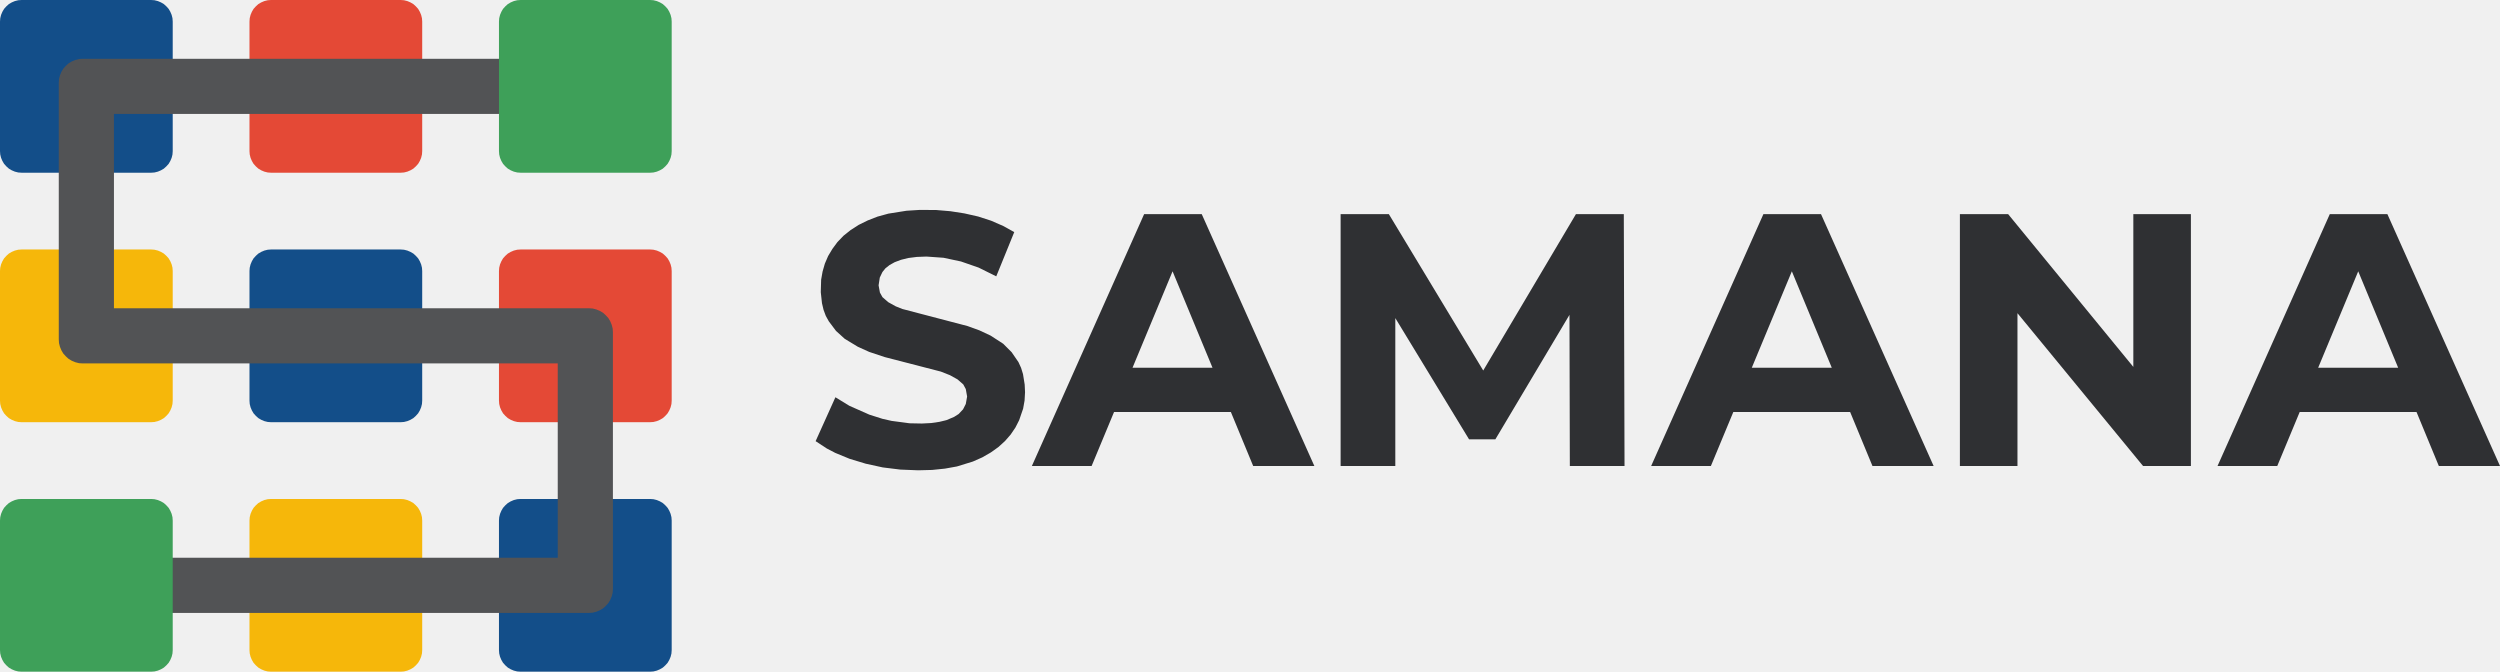
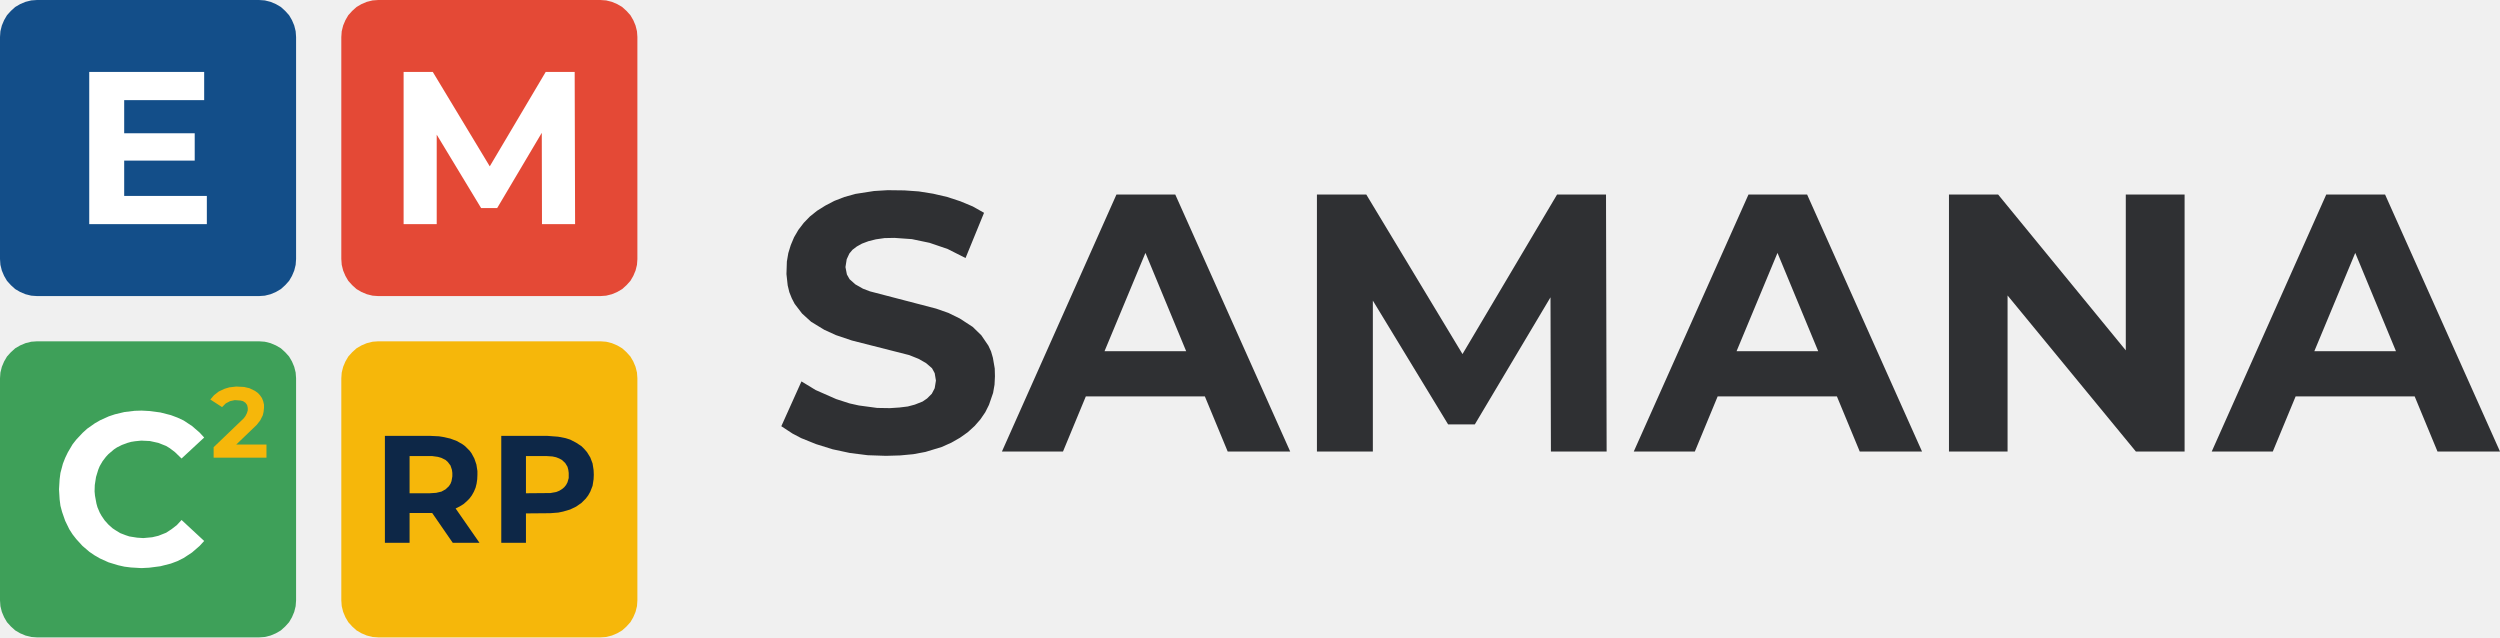
- <svg xmlns="http://www.w3.org/2000/svg" viewBox="0 0 2084.3 560.0" role="img" aria-label="Samana by Sattva">
-   <path fill="#134e89" d="M126 0L18 0L15.2 0.2L12.4 0.9L9.8 2L7.4 3.4L5.3 5.3L3.4 7.4L2 9.8L0.9 12.4L0.2 15.2L0 18L0 126L0.2 128.8L0.9 131.6L2 134.2L3.4 136.6L5.3 138.7L7.4 140.6L9.8 142L12.4 143.1L15.2 143.8L18 144L126 144L128.8 143.8L131.6 143.1L134.2 142L136.6 140.6L138.7 138.7L140.6 136.6L142 134.2L143.1 131.6L143.8 128.8L144 126L144 18L143.8 15.2L143.1 12.4L142 9.8L140.6 7.4L138.7 5.3L136.6 3.4L134.2 2L131.6 0.9L128.8 0.2Z" />
-   <path fill="#e44936" d="M334 0L226 0L223.2 0.2L220.4 0.9L217.8 2L215.4 3.4L213.3 5.3L211.4 7.4L210 9.8L208.9 12.4L208.2 15.2L208 18L208 126L208.2 128.8L208.9 131.6L210 134.2L211.4 136.6L213.3 138.7L215.4 140.6L217.8 142L220.4 143.1L223.2 143.8L226 144L334 144L336.8 143.8L339.6 143.1L342.2 142L344.6 140.6L346.7 138.7L348.6 136.6L350 134.2L351.1 131.6L351.8 128.8L352 126L352 18L351.8 15.2L351.1 12.4L350 9.8L348.6 7.4L346.7 5.3L344.6 3.4L342.2 2L339.6 0.9L336.8 0.2Z" />
-   <path fill="#f6b70a" d="M126 208L18 208L15.2 208.2L12.4 208.9L9.8 210L7.4 211.4L5.3 213.3L3.4 215.4L2 217.8L0.9 220.4L0.2 223.2L0 226L0 334L0.2 336.8L0.9 339.6L2 342.2L3.4 344.6L5.3 346.7L7.4 348.6L9.8 350L12.4 351.1L15.2 351.8L18 352L126 352L128.8 351.8L131.6 351.1L134.2 350L136.6 348.6L138.7 346.7L140.6 344.6L142 342.2L143.1 339.6L143.8 336.8L144 334L144 226L143.8 223.2L143.1 220.4L142 217.8L140.6 215.4L138.7 213.3L136.6 211.4L134.2 210L131.6 208.9L128.8 208.2Z" />
-   <path fill="#134e89" d="M334 208L226 208L223.2 208.2L220.4 208.9L217.8 210L215.4 211.4L213.3 213.3L211.4 215.4L210 217.8L208.9 220.4L208.2 223.2L208 226L208 334L208.2 336.8L208.9 339.6L210 342.2L211.4 344.6L213.3 346.7L215.4 348.6L217.8 350L220.4 351.1L223.2 351.8L226 352L334 352L336.8 351.8L339.6 351.1L342.2 350L344.6 348.6L346.7 346.7L348.6 344.6L350 342.2L351.1 339.6L351.8 336.8L352 334L352 226L351.8 223.2L351.1 220.4L350 217.8L348.6 215.4L346.7 213.3L344.6 211.4L342.2 210L339.6 208.9L336.8 208.2Z" />
-   <path fill="#e44936" d="M542 208L434 208L431.2 208.2L428.4 208.9L425.8 210L423.4 211.4L421.3 213.3L419.4 215.4L418 217.8L416.9 220.4L416.2 223.2L416 226L416 334L416.2 336.8L416.9 339.6L418 342.2L419.4 344.6L421.3 346.7L423.4 348.6L425.8 350L428.4 351.1L431.2 351.8L434 352L542 352L544.8 351.8L547.6 351.1L550.2 350L552.6 348.6L554.7 346.7L556.6 344.6L558 342.2L559.1 339.6L559.8 336.8L560 334L560 226L559.8 223.2L559.1 220.4L558 217.8L556.6 215.4L554.7 213.3L552.6 211.4L550.2 210L547.6 208.9L544.8 208.2Z" />
-   <path fill="#f6b70a" d="M334 416L226 416L223.2 416.2L220.4 416.9L217.8 418L215.4 419.4L213.3 421.3L211.4 423.4L210 425.8L208.9 428.4L208.2 431.2L208 434L208 542L208.2 544.8L208.9 547.6L210 550.2L211.4 552.6L213.3 554.7L215.4 556.6L217.8 558L220.4 559.1L223.2 559.8L226 560L334 560L336.8 559.8L339.6 559.1L342.2 558L344.6 556.6L346.7 554.7L348.6 552.6L350 550.2L351.1 547.6L351.8 544.8L352 542L352 434L351.8 431.2L351.1 428.4L350 425.8L348.6 423.4L346.7 421.3L344.6 419.4L342.2 418L339.6 416.9L336.8 416.2Z" />
-   <path fill="#134e89" d="M542 416L434 416L431.2 416.2L428.4 416.9L425.8 418L423.4 419.4L421.3 421.3L419.4 423.4L418 425.8L416.9 428.4L416.2 431.2L416 434L416 542L416.2 544.8L416.9 547.6L418 550.2L419.4 552.6L421.3 554.7L423.4 556.6L425.8 558L428.4 559.1L431.2 559.8L434 560L542 560L544.8 559.8L547.6 559.1L550.2 558L552.6 556.6L554.7 554.7L556.6 552.6L558 550.2L559.1 547.6L559.8 544.8L560 542L560 434L559.8 431.2L559.1 428.4L558 425.8L556.6 423.4L554.7 421.3L552.6 419.4L550.2 418L547.6 416.9L544.8 416.2Z" />
-   <path fill="#525355" d="M65.9 49.2L62.8 50L59.9 51.2L57.2 52.8L54.9 54.9L52.8 57.2L51.2 59.9L50 62.8L49.2 65.9L49 69L49 283L49.2 286.1L50 289.2L51.2 292.1L52.8 294.8L54.9 297.1L57.2 299.2L59.9 300.8L62.8 302L65.9 302.8L69 303L465 303L465 465L142.5 465L142.5 511L491 511L494.1 510.8L497.2 510L500.1 508.8L502.8 507.2L505.1 505.1L507.2 502.8L508.8 500.1L510 497.2L510.8 494.1L511 491L511 277L510.8 273.9L510 270.8L508.8 267.9L507.2 265.2L505.1 262.9L502.8 260.8L500.1 259.2L497.2 258L494.1 257.2L491 257L95 257L95 95L417.5 95L417.5 49L69 49Z" />
-   <path fill="#3ea059" d="M126 416L18 416L15.2 416.2L12.4 416.9L9.8 418L7.4 419.4L5.3 421.3L3.4 423.4L2 425.8L0.9 428.4L0.2 431.2L0 434L0 542L0.2 544.8L0.9 547.6L2 550.2L3.4 552.6L5.3 554.7L7.4 556.6L9.8 558L12.4 559.1L15.2 559.8L18 560L126 560L128.8 559.8L131.6 559.1L134.2 558L136.6 556.6L138.7 554.7L140.6 552.6L142 550.2L143.1 547.6L143.8 544.8L144 542L144 434L143.8 431.2L143.1 428.4L142 425.8L140.6 423.4L138.7 421.3L136.6 419.4L134.2 418L131.6 416.9L128.8 416.2Z" />
-   <path fill="#3ea059" d="M542 0L434 0L431.2 0.2L428.4 0.9L425.8 2L423.4 3.4L421.3 5.3L419.4 7.4L418 9.8L416.9 12.4L416.2 15.2L416 18L416 126L416.2 128.8L416.9 131.6L418 134.2L419.4 136.6L421.3 138.7L423.4 140.6L425.8 142L428.4 143.1L431.2 143.8L434 144L542 144L544.8 143.8L547.6 143.1L550.2 142L552.6 140.6L554.7 138.7L556.6 136.6L558 134.2L559.1 131.6L559.8 128.8L560 126L560 18L559.8 15.2L559.1 12.4L558 9.8L556.6 7.4L554.7 5.3L552.6 3.4L550.2 2L547.6 0.9L544.8 0.2Z" />
-   <path fill="#2f3033" fill-rule="evenodd" d="M777.1 391.8L787.8 390.7L797.8 388.9L811.1 384.8L819 381.3L826.1 377.2L832.4 372.7L837.9 367.7L842.6 362.3L846.6 356.4L849.7 350.3L853 340.7L854.2 334L854.6 327L854.3 320.6L852.9 311.9L851.3 306.7L849.1 301.9L843.4 293.6L836.4 286.6L825.9 279.8L816.5 275.4L806.5 271.8L752.3 257.6L746.8 255.4L740.5 251.9L735.7 247.7L733.6 243.9L732.5 237.9L733.5 231.4L735.7 226.8L738.2 223.7L741.6 221L745.9 218.6L751.2 216.6L757.3 215.1L764.4 214.2L772.4 213.9L786.6 214.9L801.2 218L815.9 223.1L830.6 230.4L845.6 193.5L836.4 188.4L826.3 184L815.5 180.5L804 177.9L792.4 176.1L780.6 175.1L766.9 175L755.8 175.7L740.7 178.1L731.6 180.6L723.4 183.8L715.9 187.5L709.2 191.8L703.3 196.5L698.2 201.8L694 207.5L690.4 213.5L687.7 219.8L685.8 226.4L684.6 233.2L684.3 243.6L685.3 252.8L686.6 258.3L688.5 263.4L691 267.9L697 275.9L704.3 282.5L715.2 289.1L724.7 293.4L737.6 297.7L784.4 309.8L792 312.8L798.3 316.3L803.1 320.5L805.2 324.4L806.3 330.6L805.2 336.8L802.9 341.3L799.2 345.2L795.4 347.6L789 350.3L783.2 351.7L776.4 352.7L768.6 353.1L758.3 352.9L743.3 350.9L735.8 349.2L724.8 345.7L708.1 338.3L696.5 331.2L680 367.8L689.3 373.9L696.4 377.6L708.3 382.5L721.8 386.6L736 389.7L750.6 391.5L765.5 392.1ZM928.8 343.5L1026.2 343.5L1044.8 388.5L1095.8 388.5L1001.9 178.5L953.9 178.5L860.3 388.5L910.1 388.5ZM977.6 226.2L1010.9 306.6L944.2 306.6ZM1224.8 366.3L1246.7 366.3L1308.5 262.5L1308.8 388.5L1354.4 388.5L1353.8 178.5L1313.9 178.5L1236.6 308.9L1157.9 178.5L1117.7 178.5L1117.7 388.5L1163.3 388.5L1163.3 265.2ZM1426.4 388.5L1445.1 343.5L1542.5 343.5L1561.1 388.5L1612.1 388.5L1518.2 178.5L1470.2 178.5L1376.6 388.5ZM1460.5 306.6L1493.9 226.2L1527.2 306.6ZM1786.7 388.5L1826.6 388.5L1826.6 178.5L1778.6 178.5L1778.6 305.9L1674.2 178.5L1634 178.5L1634 388.5L1682 388.5L1682 261.1ZM1917.3 343.5L2014.7 343.5L2033.3 388.5L2084.3 388.5L1990.4 178.5L1942.4 178.5L1848.8 388.5L1898.6 388.5ZM1966.1 226.2L1999.4 306.6L1932.7 306.6Z" />
+ <svg xmlns="http://www.w3.org/2000/svg" viewBox="0 0 1215.9 310.0" role="img" aria-label="Samana, EMCRP software">
+   <g transform="translate(0.0 0.0)">
+     <path fill="#134e89" fill-rule="evenodd" d="M126 0L18 0L15.2 0.2L12.4 0.9L9.8 2L7.4 3.4L5.3 5.3L3.4 7.4L2 9.8L0.9 12.4L0.2 15.2L0 18L0 126L0.2 128.8L0.9 131.6L2 134.2L3.4 136.6L5.3 138.7L7.4 140.6L9.8 142L12.4 143.1L15.2 143.8L18 144L126 144L128.8 143.8L131.6 143.1L134.2 142L136.6 140.6L138.7 138.7L140.6 136.6L142 134.2L143.1 131.6L143.8 128.8L144 126L144 18L143.8 15.2L143.1 12.4L142 9.8L140.6 7.4L138.7 5.3L136.6 3.4L134.2 2L131.6 0.9L128.8 0.2Z" />
+     <path fill="#e44936" fill-rule="evenodd" d="M292 0L184 0L181.2 0.2L178.4 0.9L175.8 2L173.4 3.4L171.3 5.3L169.4 7.4L168 9.8L166.9 12.4L166.2 15.2L166 18L166 126L166.2 128.8L166.9 131.6L168 134.2L169.4 136.6L171.3 138.7L173.4 140.6L175.8 142L178.4 143.1L181.2 143.8L184 144L292 144L294.8 143.8L297.6 143.1L300.2 142L302.6 140.6L304.7 138.7L306.6 136.6L308 134.2L309.1 131.6L309.8 128.8L310 126L310 18L309.8 15.2L309.1 12.4L308 9.8L306.6 7.4L304.7 5.3L302.6 3.4L300.2 2L297.6 0.9L294.8 0.2Z" />
+     <path fill="#3ea059" fill-rule="evenodd" d="M126 166L18 166L15.2 166.2L12.4 166.9L9.8 168L7.4 169.4L5.3 171.3L3.4 173.4L2 175.8L0.9 178.4L0.2 181.2L0 184L0 292L0.2 294.8L0.9 297.6L2 300.2L3.4 302.6L5.3 304.7L7.4 306.6L9.8 308L12.4 309.1L15.2 309.8L18 310L126 310L128.8 309.8L131.6 309.1L134.2 308L136.6 306.6L138.7 304.7L140.6 302.6L142 300.2L143.1 297.6L143.8 294.8L144 292L144 184L143.8 181.2L143.1 178.4L142 175.8L140.6 173.4L138.7 171.3L136.6 169.4L134.2 168L131.6 166.9L128.8 166.2Z" />
+     <path fill="#f6b70a" fill-rule="evenodd" d="M292 166L184 166L181.2 166.2L178.4 166.9L175.8 168L173.4 169.4L171.3 171.3L169.4 173.4L168 175.8L166.9 178.4L166.2 181.2L166 184L166 292L166.2 294.8L166.9 297.6L168 300.2L169.4 302.6L171.3 304.7L173.4 306.6L175.8 308L178.4 309.1L181.2 309.8L184 310L292 310L294.8 309.8L297.6 309.1L300.2 308L302.6 306.6L304.7 304.7L306.6 302.6L308 300.2L309.1 297.6L309.8 294.8L310 292L310 184L309.8 181.2L309.1 178.4L308 175.8L306.6 173.4L304.7 171.3L302.6 169.4L300.2 168L297.6 166.9L294.8 166.2Z" />
+     <path fill="#ffffff" fill-rule="evenodd" d="M43.4 109L100.6 109L100.6 95.3L60.4 95.3L60.4 78.1L94.7 78.1L94.7 64.8L60.4 64.8L60.4 48.7L99.3 48.7L99.3 35L43.4 35ZM212.4 65.5L234 101.2L241.8 101.2L263.5 64.6L263.6 109L279.7 109L279.5 35L265.4 35L238.2 80.9L210.5 35L196.3 35L196.3 109L212.4 109ZM78 275.4L83.1 274.1L86.3 272.9L89.3 271.4L93.4 268.7L97.1 265.5L99.3 263.1L88.3 252.9L86 255.4L83.4 257.4L80.8 259.1L77 260.6L74 261.3L69.7 261.7L66.7 261.5L62.9 260.9L61.1 260.3L58.5 259.3L56.2 257.9L54.7 256.9L52.7 255.1L50.9 253.1L49.4 250.9L48.5 249.3L47.4 246.7L46.9 244.9L46.2 241.1L46 239L46.1 235.9L46.7 232L47.8 228.4L48.5 226.7L49.9 224.3L51.5 222.2L52.7 220.9L55.4 218.6L56.9 217.6L59.3 216.4L62 215.4L63.8 214.9L65.7 214.6L68.7 214.3L72.9 214.5L77 215.4L80.8 216.9L82.6 218L85.1 219.9L88.3 223L99.3 212.8L97.1 210.4L93.4 207.2L89.3 204.5L86.3 203.1L83.1 201.9L78 200.6L72.6 199.9L68.9 199.7L65.5 199.8L60.5 200.4L55.9 201.5L52.9 202.5L48.7 204.4L46.1 205.9L42.4 208.5L40.2 210.5L37.1 213.8L35.3 216.1L33 220L31.7 222.7L30.6 225.5L29.4 230L29 233.1L28.7 238L29 242.9L29.4 246L30.2 249L31.7 253.3L33.7 257.4L35.3 259.9L37.1 262.2L40.1 265.5L43.5 268.4L46 270.1L48.6 271.6L52.8 273.5L57.4 274.9L60.5 275.6L63.7 276L68.8 276.3L72.6 276.1Z" />
+     <path fill="#f6b70a" fill-rule="evenodd" d="M103.9 222.6L103.9 217.5L118.5 203.5L119.4 202.3L120.1 200.9L120.5 199.6L120.5 198.4L120.2 197L119.4 195.9L118.2 195.1L117 194.8L114.2 194.6L111.9 195.1L109.8 196.2L108 198L102.3 194.3L104.1 192.2L106.4 190.4L109.2 189.1L111.5 188.4L114.9 188L118.7 188.2L121.3 188.8L124 190.1L125.4 191.1L126.5 192.3L127.4 193.6L128 195.1L128.4 196.8L128.4 198.4L128.2 200.3L127.8 202L126.6 204.4L124.9 206.6L114.9 216.2L129.6 216.2L129.6 222.6Z" />
+     <path fill="#0d2747" fill-rule="evenodd" d="M187.2 212L187.2 264L199.2 264L199.2 249.5L210.2 249.5L220.2 264L233.2 264L221.6 247.3L223.6 246.3L225.4 245.2L226.9 243.9L228.3 242.5L229.5 240.9L230.5 239.1L231.3 237.2L231.8 235.2L232.1 233.1L232.2 230.9L232.2 229.1L231.7 225.9L230.7 223L229.3 220.4L228.4 219.2L226.2 217L225 216.1L222.2 214.5L219 213.3L215.4 212.5L213.5 212.2L209.4 212ZM209 239.9L199.2 239.9L199.2 221.8L210.1 221.8L213 222.2L214.7 222.7L216.7 223.7L217.8 224.7L219.1 226.4L219.8 228.5L220 230L220 231.7L219.6 234L219.1 235.3L218.3 236.5L216.7 238L214.7 239.1L212.1 239.7ZM243.8 264L255.8 264L255.8 249.7L267.6 249.6L271.5 249.3L273.9 248.8L277.3 247.8L280.2 246.4L282.8 244.6L284.9 242.5L286.1 240.9L287.1 239.1L288.2 236.3L288.7 233.1L288.8 230.9L288.7 228.6L288.2 225.4L287.1 222.5L285.5 219.9L284.2 218.4L282.8 217L280.2 215.3L277.3 213.8L275.1 213.1L271.5 212.4L266.3 212L243.8 212ZM255.8 239.9L255.8 221.8L265.6 221.8L268.7 222L270.5 222.4L272 223L273.3 223.7L274.9 225.2L276 227L276.4 228.5L276.6 230L276.6 232.5L276 234.6L275.3 235.9L274.4 237L273.3 237.9L272 238.7L270.5 239.3L267.7 239.8Z" />
+   </g>
+   <path fill="#2f3033" fill-rule="evenodd" d="M437.8 221.5L444.2 220.9L450.1 219.8L458 217.4L462.7 215.3L466.9 212.9L470.7 210.2L474 207.2L476.8 204L479.2 200.5L481 196.9L483 191.1L483.7 187.1L483.9 183L483.8 179.2L482.9 174L482 170.9L480.7 168.1L477.3 163.1L473.1 159L466.8 154.9L461.3 152.2L455.3 150.1L423.1 141.7L419.7 140.4L416 138.3L413.2 135.8L411.9 133.5L411.2 129.9L411.8 126.1L413.1 123.3L414.6 121.5L416.7 119.9L419.2 118.5L422.4 117.3L426 116.4L430.2 115.8L435 115.7L443.5 116.3L452.1 118.1L460.9 121.1L469.6 125.5L478.6 103.5L473.1 100.4L467.1 97.9L460.7 95.8L453.8 94.2L446.9 93.1L439.9 92.6L431.7 92.5L425.1 92.9L416.1 94.3L410.7 95.8L405.8 97.7L401.4 100L397.4 102.5L393.9 105.3L390.9 108.4L388.3 111.8L386.2 115.4L384.6 119.2L383.4 123.1L382.7 127.2L382.5 133.3L383.1 138.8L383.9 142.1L385.1 145.1L386.5 147.8L390.1 152.5L394.5 156.5L400.9 160.4L406.6 163L414.3 165.6L442.2 172.7L446.7 174.5L450.4 176.6L453.3 179.1L454.6 181.5L455.2 185.1L454.6 188.8L453.2 191.5L450.9 193.8L448.7 195.3L444.9 196.8L441.5 197.7L437.4 198.2L432.8 198.5L426.6 198.4L417.7 197.2L413.2 196.2L406.7 194.1L396.7 189.7L389.8 185.5L380 207.3L385.5 210.9L389.7 213.1L396.9 216L404.9 218.5L413.3 220.3L422 221.4L430.9 221.7ZM528.1 192.8L586 192.8L597.1 219.6L627.5 219.6L571.6 94.6L543 94.6L487.3 219.6L517 219.6ZM557.1 123L576.9 170.8L537.2 170.8ZM704.3 206.4L717.3 206.4L754.1 144.6L754.3 219.6L781.4 219.6L781.1 94.6L757.3 94.6L711.3 172.2L664.5 94.6L640.5 94.6L640.5 219.6L667.7 219.6L667.7 146.2ZM824.3 219.6L835.4 192.8L893.4 192.8L904.5 219.6L934.8 219.6L878.9 94.6L850.4 94.6L794.6 219.6ZM844.6 170.8L864.5 123L884.3 170.8ZM1038.8 219.6L1062.5 219.6L1062.5 94.6L1033.9 94.6L1033.9 170.4L971.8 94.6L947.9 94.6L947.9 219.6L976.4 219.6L976.4 143.7ZM1116.5 192.8L1174.4 192.8L1185.5 219.6L1215.9 219.6L1160 94.6L1131.4 94.6L1075.7 219.6L1105.4 219.6ZM1145.5 123L1165.3 170.8L1125.6 170.8Z" />
</svg>
